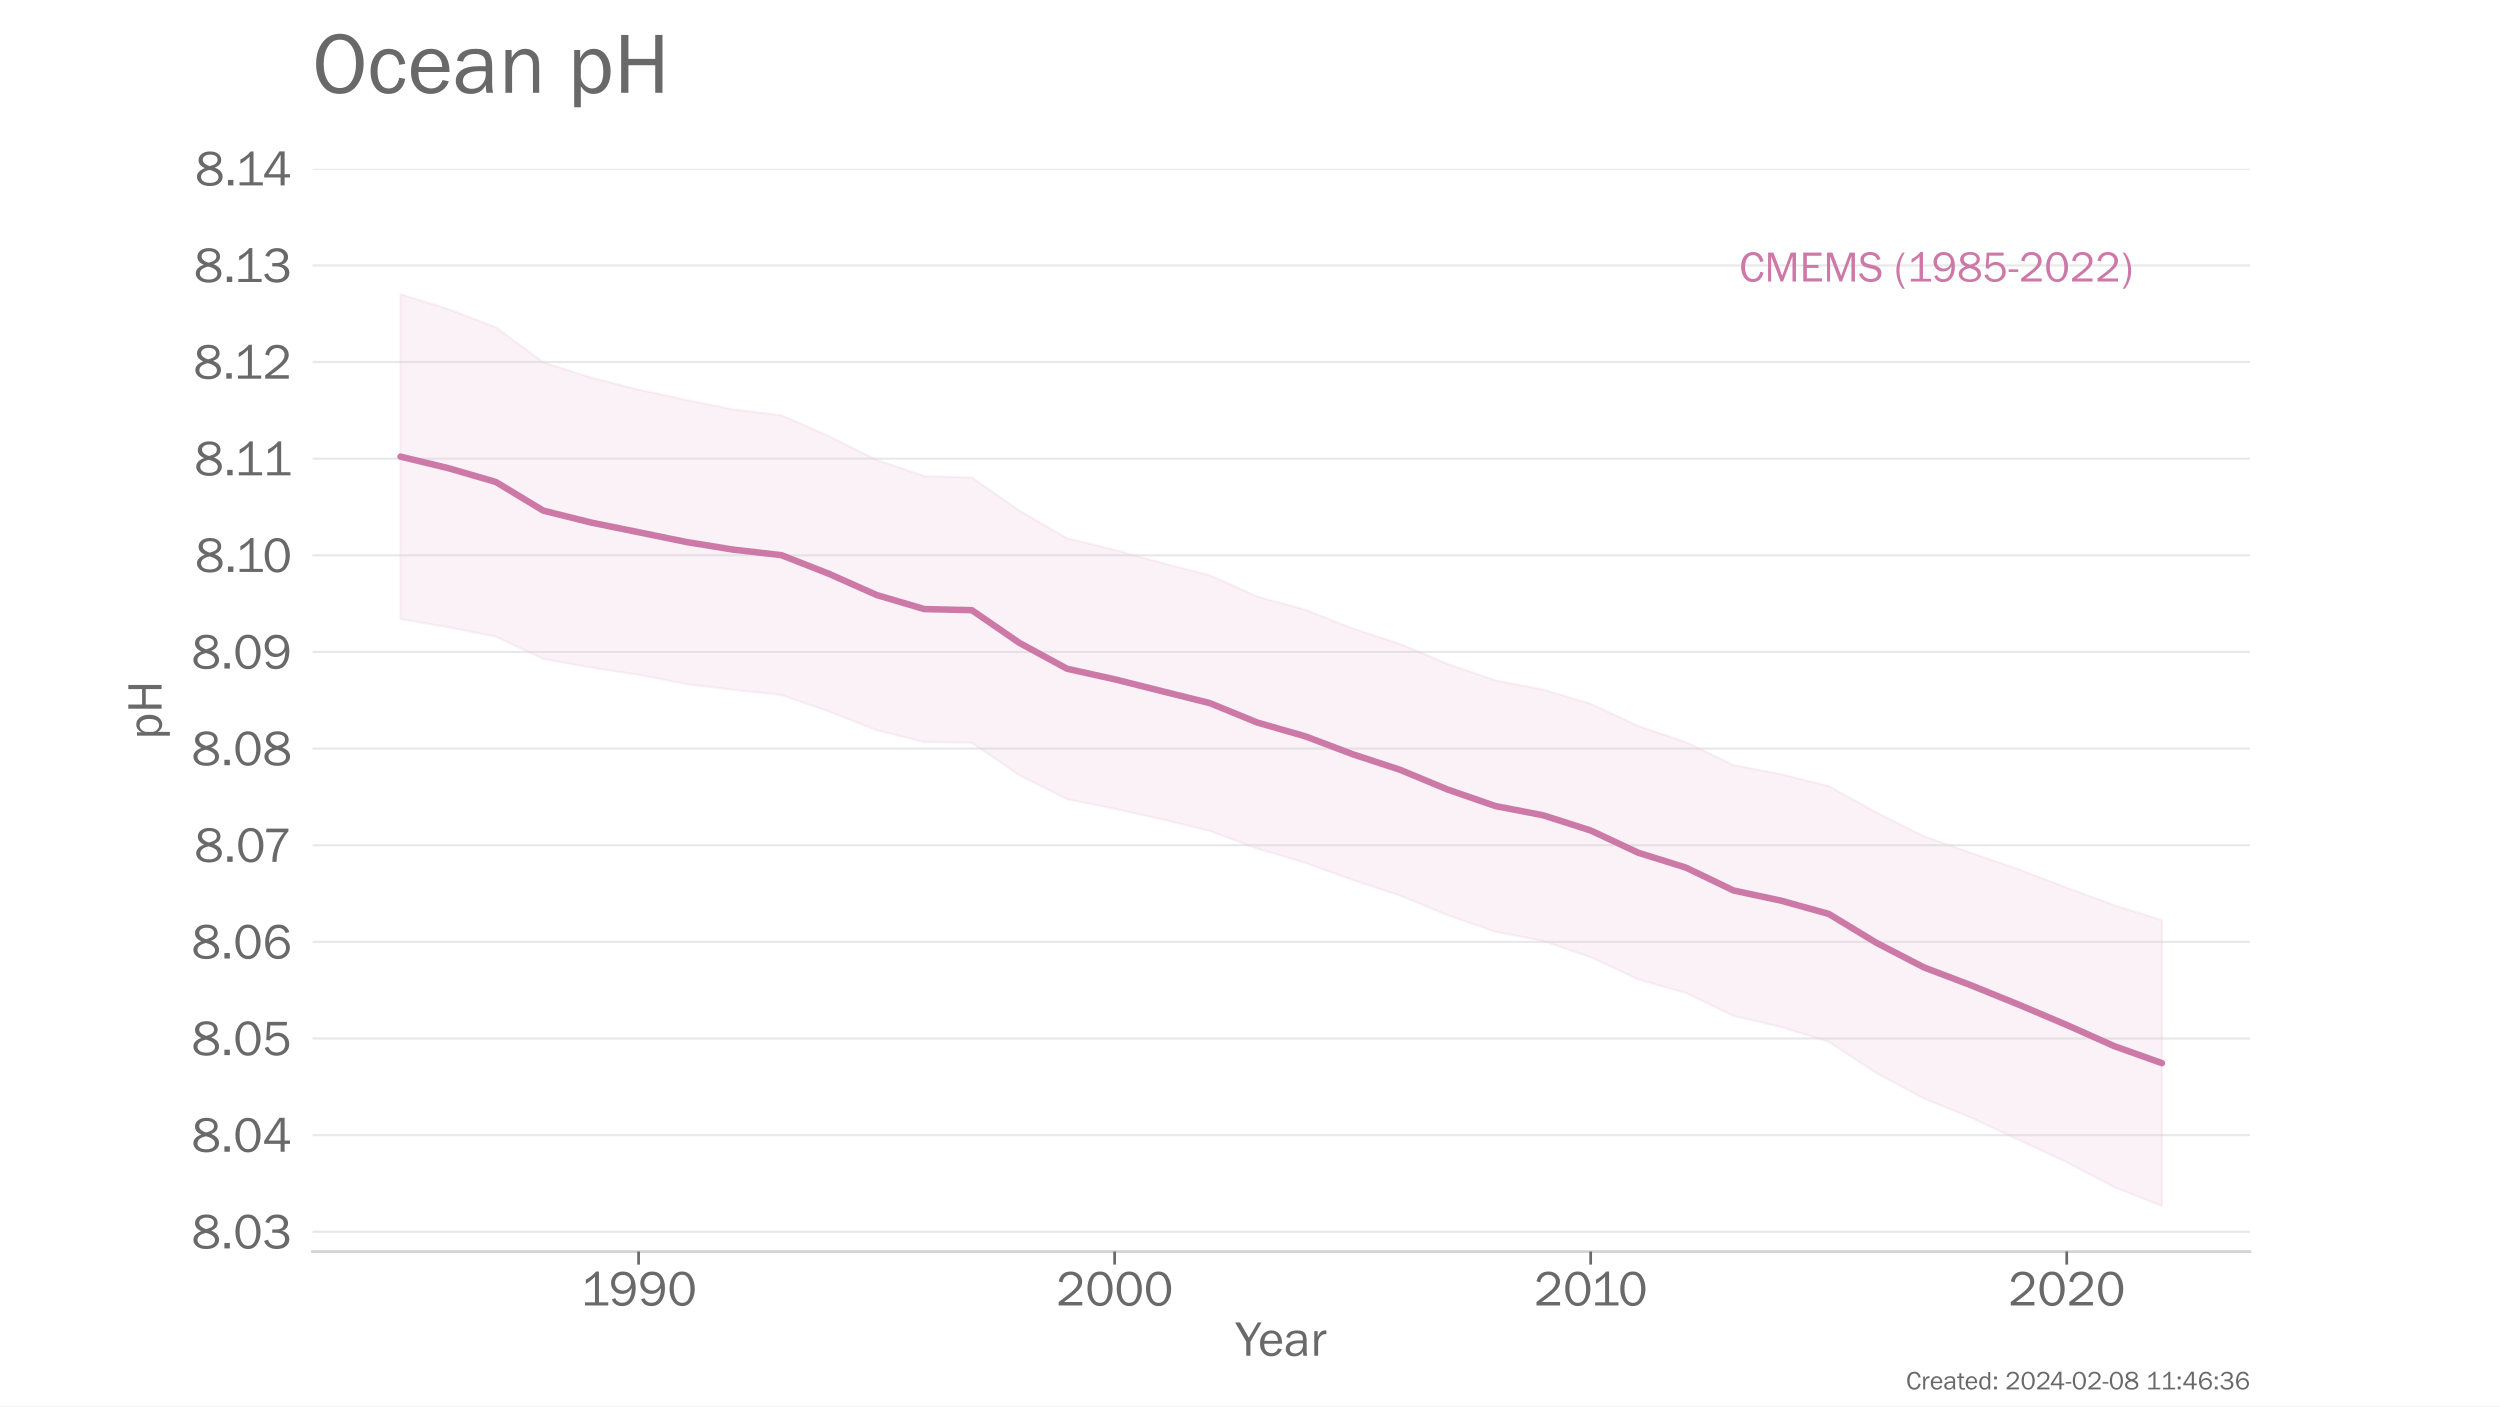
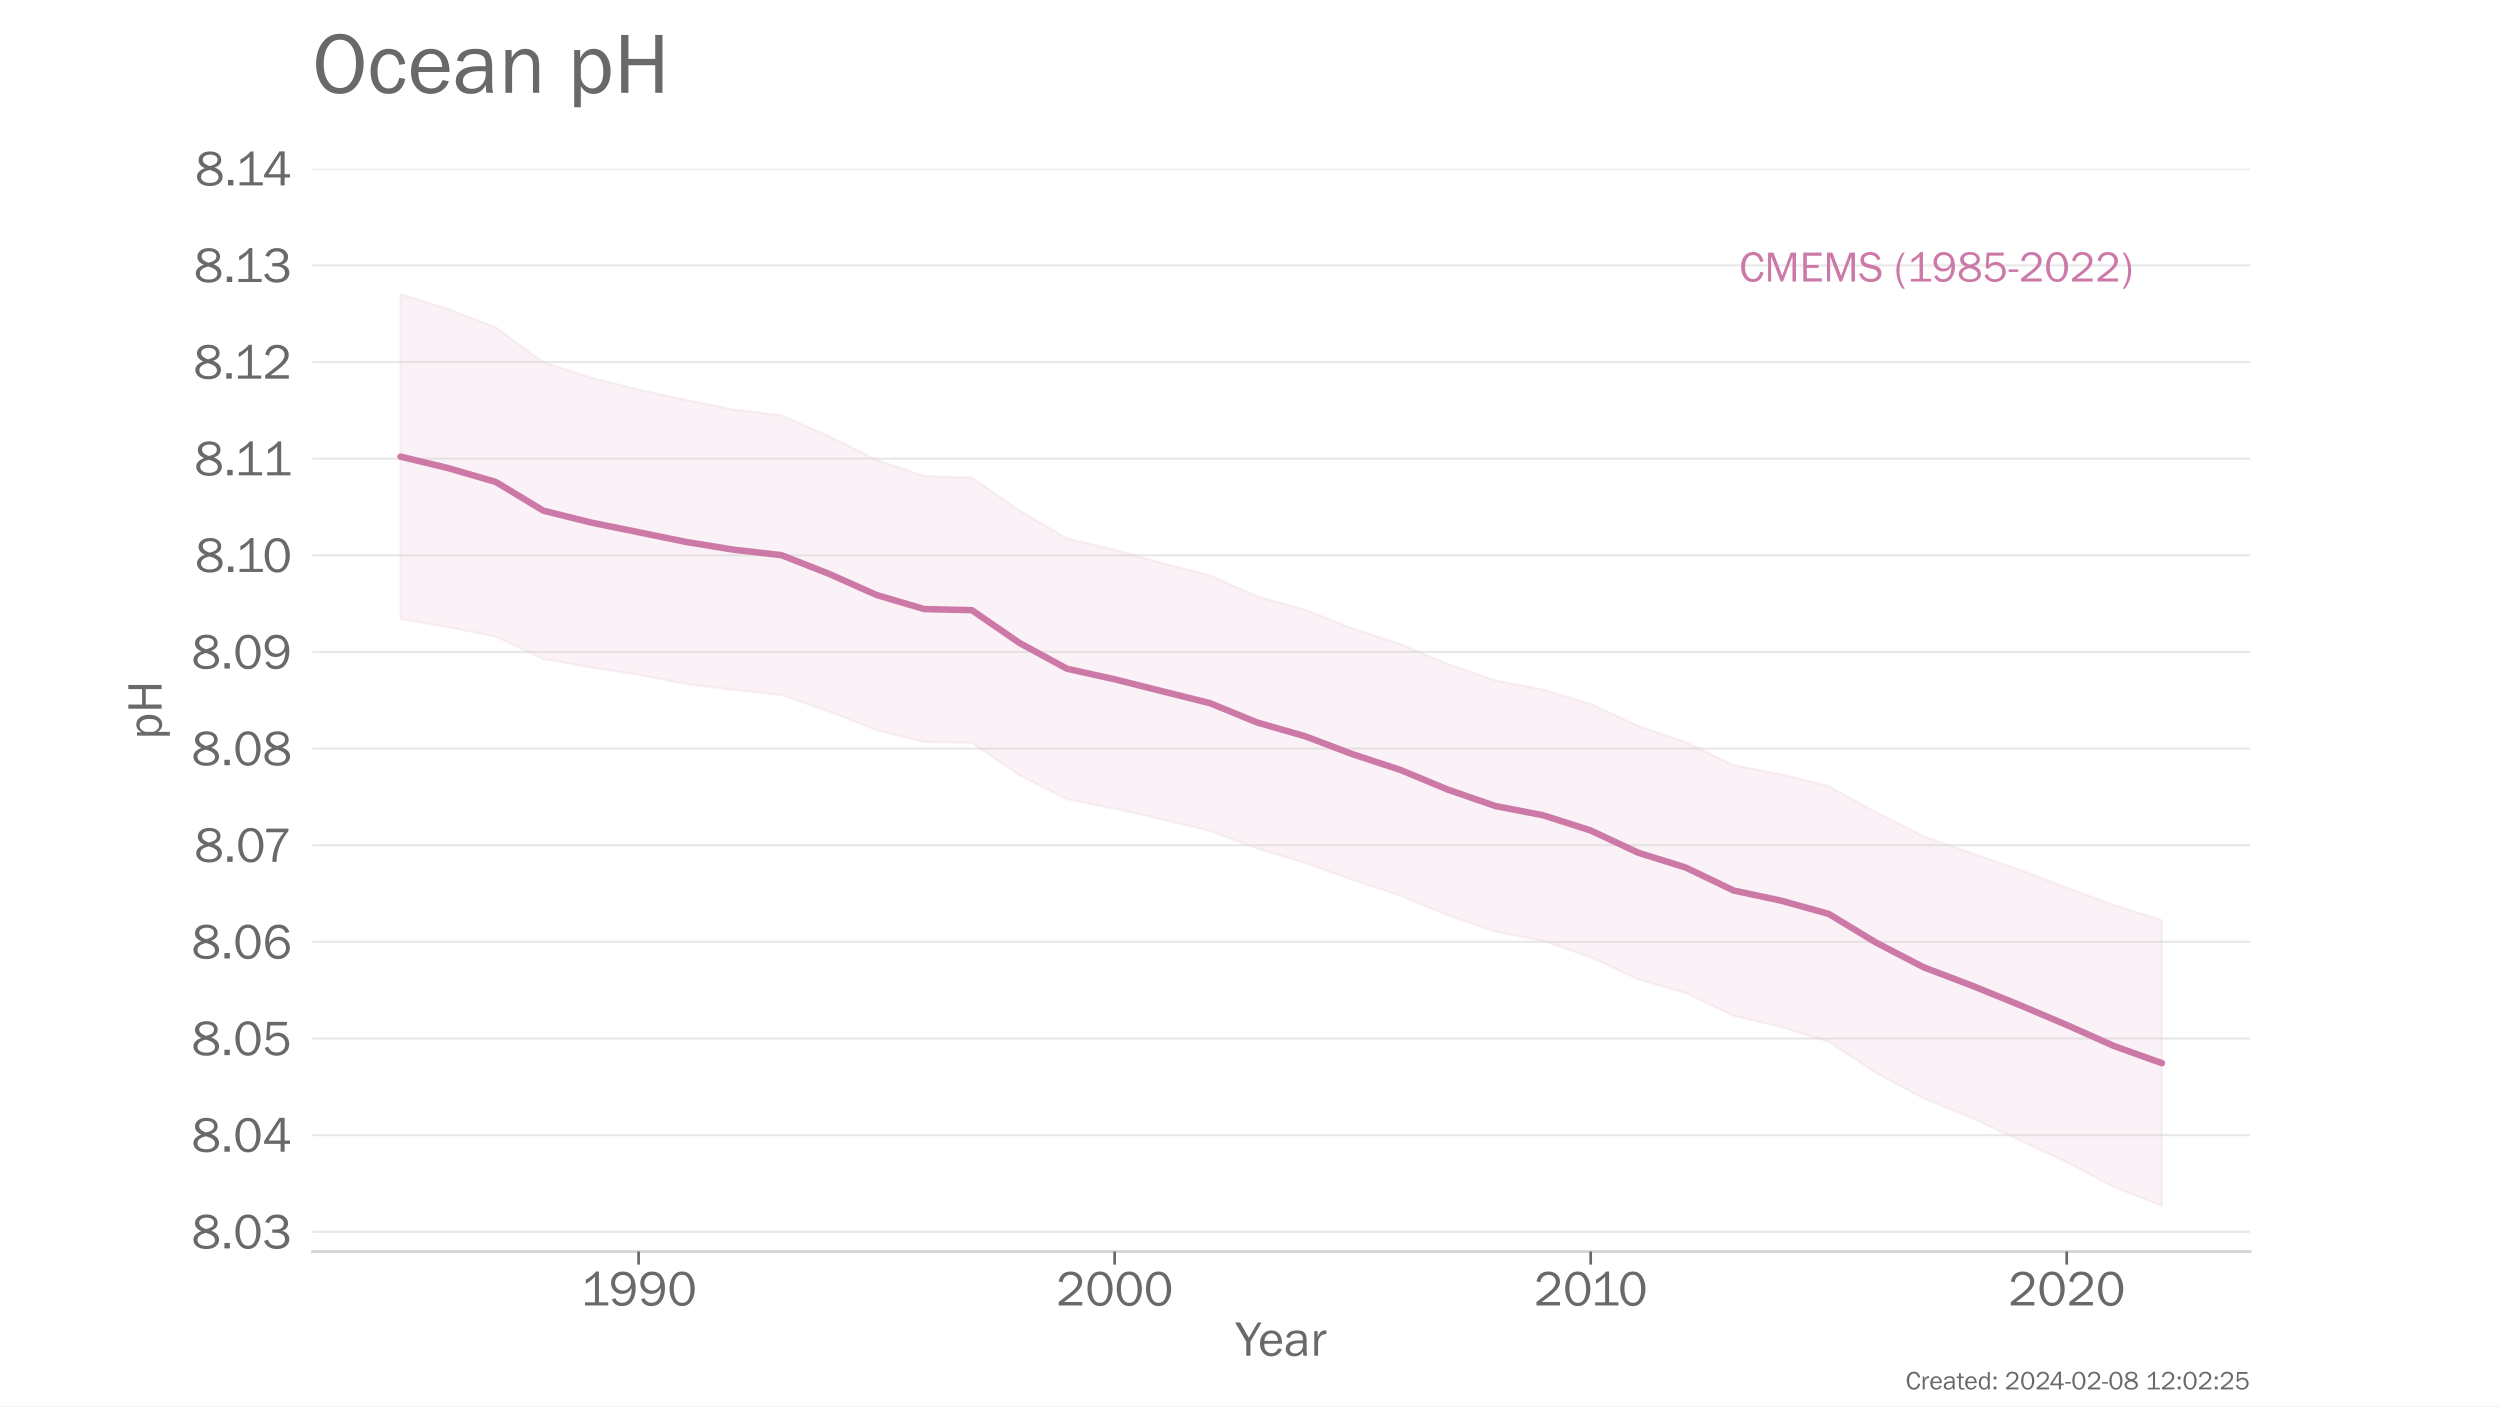
<svg xmlns="http://www.w3.org/2000/svg" xmlns:xlink="http://www.w3.org/1999/xlink" height="648pt" version="1.1" viewBox="0 0 1152 648" width="1152pt">
  <defs>
    <style type="text/css">*{stroke-linecap:butt;stroke-linejoin:round;}</style>
  </defs>
  <g id="figure_1">
    <g id="patch_1">
      <path d="M 0 648  L 1152 648  L 1152 0  L 0 0  z " style="fill:#ffffff;" />
    </g>
    <g id="axes_1">
      <g id="patch_2">
        <path d="M 144 576.72  L 1036.8 576.72  L 1036.8 77.76  L 144 77.76  z " style="fill:none;" />
      </g>
      <g id="PolyCollection_1">
        <defs>
-           <path d="M 184.582 -362.693  L 184.582 -512.468  L 206.518 -505.59  L 228.454 -497.2  L 250.39 -481.033  L 272.326 -474.03  L 294.262 -468.456  L 316.199 -463.726  L 338.135 -459.268  L 360.071 -456.632  L 382.007 -447.012  L 403.943 -436.083  L 425.879 -428.623  L 447.815 -427.968  L 469.751 -412.737  L 491.687 -399.957  L 513.624 -394.634  L 535.56 -388.554  L 557.496 -382.875  L 579.432 -373.111  L 601.368 -367.052  L 623.304 -358.414  L 645.24 -351.218  L 667.176 -342.025  L 689.113 -334.484  L 711.049 -330.232  L 732.985 -323.684  L 754.921 -313.441  L 776.857 -305.994  L 798.793 -295.451  L 820.729 -291.201  L 842.665 -285.787  L 864.601 -273.626  L 886.538 -262.672  L 908.474 -254.907  L 930.41 -247.355  L 952.346 -238.926  L 974.282 -230.919  L 996.218 -223.917  L 996.218 -92.289  L 996.218 -92.289  L 974.282 -100.932  L 952.346 -112.46  L 930.41 -122.615  L 908.474 -132.874  L 886.538 -141.774  L 864.601 -153.531  L 842.665 -167.964  L 820.729 -174.73  L 798.793 -179.882  L 776.857 -190.412  L 754.921 -196.665  L 732.985 -206.925  L 711.049 -214.409  L 689.113 -218.642  L 667.176 -226.253  L 645.24 -235.262  L 623.304 -242.479  L 601.368 -250.421  L 579.432 -256.942  L 557.496 -265.116  L 535.56 -270.376  L 513.624 -275.33  L 491.687 -279.723  L 469.751 -290.751  L 447.815 -305.698  L 425.879 -306.053  L 403.943 -311.546  L 382.007 -320.135  L 360.071 -327.731  L 338.135 -330.116  L 316.199 -332.775  L 294.262 -337.04  L 272.326 -340.41  L 250.39 -344.329  L 228.454 -354.637  L 206.518 -358.979  L 184.582 -362.693  z " id="mb99e632edb" style="stroke:#cc79a7;stroke-opacity:0.1;" />
+           <path d="M 184.582 -362.693  L 184.582 -512.468  L 206.518 -505.59  L 228.454 -497.2  L 250.39 -481.033  L 272.326 -474.03  L 294.262 -468.456  L 316.199 -463.726  L 338.135 -459.268  L 360.071 -456.632  L 382.007 -447.012  L 403.943 -436.083  L 425.879 -428.623  L 447.815 -427.968  L 469.751 -412.737  L 491.687 -399.957  L 513.624 -394.634  L 535.56 -388.554  L 557.496 -382.875  L 579.432 -373.111  L 601.368 -367.052  L 623.304 -358.414  L 645.24 -351.218  L 667.176 -342.025  L 689.113 -334.484  L 711.049 -330.232  L 732.985 -323.684  L 754.921 -313.441  L 776.857 -305.994  L 798.793 -295.451  L 820.729 -291.201  L 842.665 -285.787  L 864.601 -273.626  L 886.538 -262.672  L 908.474 -254.907  L 930.41 -247.355  L 952.346 -238.926  L 974.282 -230.919  L 996.218 -223.917  L 996.218 -92.289  L 996.218 -92.289  L 974.282 -100.932  L 952.346 -112.46  L 930.41 -122.615  L 908.474 -132.874  L 886.538 -141.774  L 864.601 -153.531  L 842.665 -167.964  L 820.729 -174.73  L 798.793 -179.882  L 776.857 -190.412  L 754.921 -196.665  L 732.985 -206.925  L 711.049 -214.409  L 689.113 -218.642  L 667.176 -226.253  L 645.24 -235.262  L 623.304 -242.479  L 601.368 -250.421  L 579.432 -256.942  L 557.496 -265.116  L 535.56 -270.376  L 513.624 -275.33  L 491.687 -279.723  L 469.751 -290.751  L 447.815 -305.698  L 425.879 -306.053  L 403.943 -311.546  L 382.007 -320.135  L 360.071 -327.731  L 338.135 -330.116  L 316.199 -332.775  L 294.262 -337.04  L 272.326 -340.41  L 250.39 -344.329  L 228.454 -354.637  L 206.518 -358.979  L 184.582 -362.693  z " id="m00d83a7797" style="stroke:#cc79a7;stroke-opacity:0.1;" />
        </defs>
-         <g clip-path="url(#p5f7ac66479)">
-           <use style="fill:#cc79a7;fill-opacity:0.1;stroke:#cc79a7;stroke-opacity:0.1;" x="0" xlink:href="#mb99e632edb" y="648" />
+         <g clip-path="url(#p1a1a0c2bd8)">
+           <use style="fill:#cc79a7;fill-opacity:0.1;stroke:#cc79a7;stroke-opacity:0.1;" x="0" xlink:href="#m00d83a7797" y="648" />
        </g>
      </g>
      <g id="patch_3">
        <path d="M 144 576.72  L 1036.8 576.72  " style="fill:none;stroke:#d3d3d3;stroke-linecap:square;stroke-linejoin:miter;stroke-width:1.25;" />
      </g>
      <g id="matplotlib.axis_1">
        <g id="xtick_1">
          <g id="line2d_1">
            <defs>
-               <path d="M 0 0  L 0 6  " id="m92cb3bf84d" style="stroke:#696969;stroke-width:1.25;" />
+               <path d="M 0 0  L 0 6  " id="mcdebf659a7" style="stroke:#696969;stroke-width:1.25;" />
            </defs>
            <g>
-               <use style="fill:#696969;stroke:#696969;stroke-width:1.25;" x="294.262" xlink:href="#m92cb3bf84d" y="576.72" />
+               <use style="fill:#696969;stroke:#696969;stroke-width:1.25;" x="294.262" xlink:href="#mcdebf659a7" y="576.72" />
            </g>
          </g>
          <g id="text_1">
            <g style="fill:#696969;" transform="translate(267.4458 601.5509)scale(0.23 -0.23)">
              <defs>
                <path d="M 55.859 6.203  L 55.859 0  L 9.188 0  L 9.188 6.203  L 29.203 6.203  L 29.203 57.672  Q 20.359 48.438 10.844 43.266  L 10.844 51.656  Q 23.969 58.547 31.203 68.016  L 37.156 68.016  L 37.156 6.203  z " id="FranklinGothic-Book-49" />
                <path d="M 5.719 12.156  L 12.406 14.594  Q 16.547 5.375 26.375 5.375  Q 35.891 5.375 40.703 13.375  Q 45.516 21.391 45.656 35.109  Q 39.109 23.094 25.984 23.094  Q 16.703 23.094 10.406 29.422  Q 4.109 35.75 4.109 45.062  Q 4.109 54.547 10.719 61.281  Q 17.328 68.016 27.594 68.016  Q 40.141 68.016 46.828 59.203  Q 53.516 50.391 53.516 34.969  Q 53.516 18.75 46.438 8.719  Q 39.359 -1.312 26.266 -1.312  Q 10.984 -1.312 5.719 12.156  z M 27.828 29.781  Q 34.719 29.781 39.375 34.594  Q 44.047 39.406 44.047 45.844  Q 44.047 52.094 39.625 56.578  Q 35.203 61.078 27.984 61.078  Q 20.656 61.078 16.406 56.469  Q 12.156 51.859 12.156 45.219  Q 12.156 38.094 16.859 33.938  Q 21.578 29.781 27.828 29.781  z " id="FranklinGothic-Book-57" />
                <path d="M 29.391 -1.312  Q 17.875 -1.312 10.984 8.672  Q 4.109 18.656 4.109 33.453  Q 4.109 48 10.641 58  Q 17.188 68.016 29.156 68.016  Q 41.656 68.016 48.125 57.562  Q 54.594 47.125 54.594 33.062  Q 54.594 19.281 47.953 8.984  Q 41.312 -1.312 29.391 -1.312  z M 29.438 5.219  Q 37.891 5.219 41.938 12.859  Q 46 20.516 46 32.078  Q 46 44.734 41.844 53.125  Q 37.703 61.531 29.047 61.531  Q 20.703 61.531 16.625 53.859  Q 12.547 46.188 12.547 33.688  Q 12.547 20.703 16.844 12.953  Q 21.141 5.219 29.438 5.219  z " id="FranklinGothic-Book-48" />
              </defs>
              <use xlink:href="#FranklinGothic-Book-49" />
              <use x="57.268" xlink:href="#FranklinGothic-Book-57" />
              <use x="115.91" xlink:href="#FranklinGothic-Book-57" />
              <use x="174.553" xlink:href="#FranklinGothic-Book-48" />
            </g>
          </g>
        </g>
        <g id="xtick_2">
          <g id="line2d_2">
            <g>
-               <use style="fill:#696969;stroke:#696969;stroke-width:1.25;" x="513.624" xlink:href="#m92cb3bf84d" y="576.72" />
+               <use style="fill:#696969;stroke:#696969;stroke-width:1.25;" x="513.624" xlink:href="#mcdebf659a7" y="576.72" />
            </g>
          </g>
          <g id="text_2">
            <g style="fill:#696969;" transform="translate(486.6489 601.5509)scale(0.23 -0.23)">
              <defs>
                <path d="M 52.484 6.938  L 52.484 0  L 5.172 0  L 5.172 6.938  Q 33.203 27.938 38.594 34.594  Q 44 41.266 44 47.797  Q 44 53.906 39.453 57.656  Q 34.906 61.422 29 61.422  Q 22.906 61.422 18.219 57.297  Q 13.531 53.172 12.938 46.094  L 5.172 48.438  Q 10.062 68.016 29.109 68.016  Q 39.406 68.016 45.844 62.156  Q 52.297 56.297 52.297 47.859  Q 52.297 42.047 49.234 36.672  Q 46.188 31.297 37.688 23.828  Q 29.203 16.359 15.719 6.938  z " id="FranklinGothic-Book-50" />
              </defs>
              <use xlink:href="#FranklinGothic-Book-50" />
              <use x="58.643" xlink:href="#FranklinGothic-Book-48" />
              <use x="117.285" xlink:href="#FranklinGothic-Book-48" />
              <use x="175.928" xlink:href="#FranklinGothic-Book-48" />
            </g>
          </g>
        </g>
        <g id="xtick_3">
          <g id="line2d_3">
            <g>
-               <use style="fill:#696969;stroke:#696969;stroke-width:1.25;" x="732.985" xlink:href="#m92cb3bf84d" y="576.72" />
+               <use style="fill:#696969;stroke:#696969;stroke-width:1.25;" x="732.985" xlink:href="#mcdebf659a7" y="576.72" />
            </g>
          </g>
          <g id="text_3">
            <g style="fill:#696969;" transform="translate(706.8151 601.5509)scale(0.23 -0.23)">
              <use xlink:href="#FranklinGothic-Book-50" />
              <use x="58.643" xlink:href="#FranklinGothic-Book-48" />
              <use x="113.535" xlink:href="#FranklinGothic-Book-49" />
              <use x="168.928" xlink:href="#FranklinGothic-Book-48" />
            </g>
          </g>
        </g>
        <g id="xtick_4">
          <g id="line2d_4">
            <g>
-               <use style="fill:#696969;stroke:#696969;stroke-width:1.25;" x="952.346" xlink:href="#m92cb3bf84d" y="576.72" />
+               <use style="fill:#696969;stroke:#696969;stroke-width:1.25;" x="952.346" xlink:href="#mcdebf659a7" y="576.72" />
            </g>
          </g>
          <g id="text_4">
            <g style="fill:#696969;" transform="translate(925.3713 601.5509)scale(0.23 -0.23)">
              <use xlink:href="#FranklinGothic-Book-50" />
              <use x="58.643" xlink:href="#FranklinGothic-Book-48" />
              <use x="117.285" xlink:href="#FranklinGothic-Book-50" />
              <use x="175.928" xlink:href="#FranklinGothic-Book-48" />
            </g>
          </g>
        </g>
        <g id="text_5">
          <g style="fill:#696969;" transform="translate(569.3658 624.7128)scale(0.23 -0.23)">
            <defs>
              <path d="M 52 66.656  L 29.688 28.031  L 29.688 0  L 21.344 0  L 21.344 28.031  L -0.984 66.656  L 8.844 66.656  L 26.562 35.984  L 44.391 66.656  z " id="FranklinGothic-Book-89" />
              <path d="M 40.234 14.703  L 47.359 13.234  Q 45.406 6.938 39.734 2.812  Q 34.078 -1.312 26.422 -1.312  Q 16.312 -1.312 10.062 5.781  Q 3.812 12.891 3.812 24.422  Q 3.812 36.188 10.297 43.438  Q 16.797 50.688 26.609 50.688  Q 36.281 50.688 42.156 44  Q 48.047 37.312 48.188 23.969  L 12.359 23.969  Q 12.359 12.797 17.047 8.891  Q 21.734 4.984 26.953 4.984  Q 36.375 4.984 40.234 14.703  z M 39.797 29.688  Q 39.703 33.844 38.422 37.062  Q 37.156 40.281 34.125 42.547  Q 31.109 44.828 26.859 44.828  Q 21.141 44.828 17.156 40.719  Q 13.188 36.625 12.703 29.688  z " id="FranklinGothic-Book-101" />
              <path d="M 46.297 0  L 38.672 0  Q 38.234 2.344 37.797 8.891  Q 32.719 -1.312 20.516 -1.312  Q 12.203 -1.312 7.766 3.078  Q 3.328 7.469 3.328 13.625  Q 3.328 21.094 9.672 25.906  Q 16.016 30.719 31.25 30.719  Q 33.297 30.719 37.797 30.516  Q 37.797 36.375 36.891 38.984  Q 35.984 41.609 33.047 43.172  Q 30.125 44.734 25.344 44.734  Q 13.672 44.734 11.766 35.844  L 4.688 37.062  Q 7.281 50.688 26.469 50.688  Q 36.672 50.688 40.938 46.172  Q 45.219 41.656 45.219 30.516  L 45.219 9.578  Q 45.219 4.344 46.297 0  z M 37.797 24.656  Q 33.109 24.953 30.672 24.953  Q 21.578 24.953 16.547 21.969  Q 11.531 19 11.531 13.281  Q 11.531 9.672 14.234 7.125  Q 16.938 4.594 22.078 4.594  Q 29 4.594 33.469 9.625  Q 37.938 14.656 37.938 21.438  Q 37.938 22.797 37.797 24.656  z " id="FranklinGothic-Book-97" />
              <path d="M 15.328 0  L 7.672 0  L 7.672 49.312  L 14.406 49.312  L 14.406 37.797  Q 17.969 45.953 21.547 48.359  Q 25.141 50.781 28.906 50.781  Q 30.078 50.781 31.938 50.594  L 31.938 43.266  L 30.375 43.266  Q 24.031 43.266 19.828 38.531  Q 15.625 33.797 15.328 26.078  z " id="FranklinGothic-Book-114" />
            </defs>
            <use xlink:href="#FranklinGothic-Book-89" />
            <use x="45.025" xlink:href="#FranklinGothic-Book-101" />
            <use x="97.076" xlink:href="#FranklinGothic-Book-97" />
            <use x="149.957" xlink:href="#FranklinGothic-Book-114" />
          </g>
        </g>
      </g>
      <g id="matplotlib.axis_2">
        <g id="ytick_1">
          <g id="line2d_5">
-             <path clip-path="url(#p5f7ac66479)" d="M 144 567.6  L 1036.8 567.6  " style="fill:none;stroke:#d3d3d3;stroke-linecap:round;stroke-opacity:0.5;" />
+             <path clip-path="url(#p1a1a0c2bd8)" d="M 144 567.6  L 1036.8 567.6  " style="fill:none;stroke:#d3d3d3;stroke-linecap:round;stroke-opacity:0.5;" />
          </g>
          <g id="text_6">
            <g style="fill:#696969;" transform="translate(88.28797 575.265)scale(0.23 -0.23)">
              <defs>
                <path d="M 19.484 34.578  Q 6.844 40.094 6.844 50.594  Q 6.844 58.203 13.141 63.109  Q 19.438 68.016 29.828 68.016  Q 40.094 68.016 46.141 63.297  Q 52.203 58.594 52.203 50.984  Q 52.203 40.375 39.266 35.797  Q 49.703 30.953 52.359 26.453  Q 55.031 21.969 55.031 17.484  Q 55.031 9.469 48.219 4.078  Q 41.406 -1.312 29.734 -1.312  Q 17.281 -1.312 10.438 4.172  Q 3.609 9.672 3.609 17.234  Q 3.609 28.516 19.484 34.578  z M 29.594 38.719  Q 37.984 40.969 41.453 43.891  Q 44.922 46.828 44.922 51.219  Q 44.922 56.344 40.797 59  Q 36.672 61.672 29.938 61.672  Q 23.484 61.672 19.375 58.859  Q 15.281 56.062 15.281 51.312  Q 15.281 46.625 19.844 43.203  Q 24.422 39.797 29.594 38.719  z M 28.656 31.062  Q 11.766 27.047 11.766 16.938  Q 11.766 11.672 16.375 8.328  Q 21 4.984 29.984 4.984  Q 37.594 4.984 42.234 8.25  Q 46.875 11.531 46.875 16.609  Q 46.875 26.312 28.656 31.062  z " id="FranklinGothic-Book-56" />
                <path d="M 17.969 10.938  L 17.969 0  L 7.078 0  L 7.078 10.938  z " id="FranklinGothic-Book-46" />
                <path d="M 19.344 31.344  L 19.344 37.984  L 26.953 37.984  Q 35.297 37.984 38.891 41.406  Q 42.484 44.828 42.484 49.703  Q 42.484 55.078 38.469 58.219  Q 34.469 61.375 28.422 61.375  Q 17.188 61.375 12.891 50.531  L 5.375 52.688  Q 11.812 68.016 29.203 68.016  Q 38.969 68.016 44.969 62.812  Q 50.984 57.625 50.984 50.297  Q 50.984 44.625 47.359 40.406  Q 43.75 36.188 38.094 35.109  Q 44.438 34.188 49 29.781  Q 53.562 25.391 53.562 18.406  Q 53.562 10.062 46.766 4.375  Q 39.984 -1.312 28.172 -1.312  Q 18.797 -1.312 12.125 3.125  Q 5.469 7.562 2.938 14.938  L 10.688 17.531  Q 14.203 5.469 28.031 5.469  Q 37.016 5.469 40.938 9.297  Q 44.875 13.141 44.875 18.453  Q 44.875 24.219 40.156 27.781  Q 35.453 31.344 26.953 31.344  z " id="FranklinGothic-Book-51" />
              </defs>
              <use xlink:href="#FranklinGothic-Book-56" />
              <use x="58.643" xlink:href="#FranklinGothic-Book-46" />
              <use x="83.643" xlink:href="#FranklinGothic-Book-48" />
              <use x="142.285" xlink:href="#FranklinGothic-Book-51" />
            </g>
          </g>
        </g>
        <g id="ytick_2">
          <g id="line2d_6">
-             <path clip-path="url(#p5f7ac66479)" d="M 144 523.069  L 1036.8 523.069  " style="fill:none;stroke:#d3d3d3;stroke-linecap:round;stroke-opacity:0.5;" />
+             <path clip-path="url(#p1a1a0c2bd8)" d="M 144 523.069  L 1036.8 523.069  " style="fill:none;stroke:#d3d3d3;stroke-linecap:round;stroke-opacity:0.5;" />
          </g>
          <g id="text_7">
            <g style="fill:#696969;" transform="translate(88.28797 530.7342)scale(0.23 -0.23)">
              <defs>
                <path d="M 44.094 0  L 36.031 0  L 36.031 15.875  L 3.078 15.875  L 3.078 21.484  L 33.641 68.062  L 44.094 68.062  L 44.094 22.469  L 54.891 22.469  L 54.891 15.875  L 44.094 15.875  z M 36.031 22.469  L 36.031 54  Q 36.031 57.422 36.188 61.375  Q 34.078 57.516 32.562 55.125  L 11.766 22.469  z " id="FranklinGothic-Book-52" />
              </defs>
              <use xlink:href="#FranklinGothic-Book-56" />
              <use x="58.643" xlink:href="#FranklinGothic-Book-46" />
              <use x="83.643" xlink:href="#FranklinGothic-Book-48" />
              <use x="142.285" xlink:href="#FranklinGothic-Book-52" />
            </g>
          </g>
        </g>
        <g id="ytick_3">
          <g id="line2d_7">
-             <path clip-path="url(#p5f7ac66479)" d="M 144 478.538  L 1036.8 478.538  " style="fill:none;stroke:#d3d3d3;stroke-linecap:round;stroke-opacity:0.5;" />
+             <path clip-path="url(#p1a1a0c2bd8)" d="M 144 478.538  L 1036.8 478.538  " style="fill:none;stroke:#d3d3d3;stroke-linecap:round;stroke-opacity:0.5;" />
          </g>
          <g id="text_8">
            <g style="fill:#696969;" transform="translate(88.28797 486.2033)scale(0.23 -0.23)">
              <defs>
                <path d="M 48.875 66.656  L 48.188 59.469  L 15.438 59.469  L 14.016 37.844  Q 21.438 45.125 30.328 45.125  Q 39.703 45.125 46.516 38.625  Q 53.328 32.125 53.328 22.016  Q 53.328 11.766 45.922 5.219  Q 38.531 -1.312 27.828 -1.312  Q 19.438 -1.312 12.891 3.078  Q 6.344 7.469 4.297 14.453  L 11.422 16.891  Q 15.828 5.281 27.938 5.281  Q 35.891 5.281 40.578 9.984  Q 45.266 14.703 45.266 22.016  Q 45.266 29.688 40.625 33.984  Q 35.984 38.281 29.5 38.281  Q 20.016 38.281 13.812 29.203  L 7.234 30.609  L 9.375 66.656  z " id="FranklinGothic-Book-53" />
              </defs>
              <use xlink:href="#FranklinGothic-Book-56" />
              <use x="58.643" xlink:href="#FranklinGothic-Book-46" />
              <use x="83.643" xlink:href="#FranklinGothic-Book-48" />
              <use x="142.285" xlink:href="#FranklinGothic-Book-53" />
            </g>
          </g>
        </g>
        <g id="ytick_4">
          <g id="line2d_8">
-             <path clip-path="url(#p5f7ac66479)" d="M 144 434.007  L 1036.8 434.007  " style="fill:none;stroke:#d3d3d3;stroke-linecap:round;stroke-opacity:0.5;" />
+             <path clip-path="url(#p1a1a0c2bd8)" d="M 144 434.007  L 1036.8 434.007  " style="fill:none;stroke:#d3d3d3;stroke-linecap:round;stroke-opacity:0.5;" />
          </g>
          <g id="text_9">
            <g style="fill:#696969;" transform="translate(88.28797 441.6724)scale(0.23 -0.23)">
              <defs>
                <path d="M 53.562 53.031  L 46.047 50.984  Q 42.188 61.141 31.984 61.141  Q 13.234 61.141 12.797 30.125  Q 15.766 37.016 21.234 40.328  Q 26.703 43.656 32.812 43.656  Q 42.094 43.656 48.359 37.188  Q 54.641 30.719 54.641 21.688  Q 54.641 12.312 47.969 5.5  Q 41.312 -1.312 30.906 -1.312  Q 19.094 -1.312 12.078 7.594  Q 5.078 16.5 5.078 31.844  Q 5.078 46.828 11.688 57.422  Q 18.312 68.016 32.172 68.016  Q 48.141 68.016 53.562 53.031  z M 30.766 5.375  Q 37.844 5.375 42.359 10.031  Q 46.875 14.703 46.875 21.234  Q 46.875 27.688 42.453 32.297  Q 38.031 36.922 31.5 36.922  Q 24.75 36.922 19.719 32.078  Q 14.703 27.25 14.703 20.75  Q 14.703 14.75 19.188 10.062  Q 23.688 5.375 30.766 5.375  z " id="FranklinGothic-Book-54" />
              </defs>
              <use xlink:href="#FranklinGothic-Book-56" />
              <use x="58.643" xlink:href="#FranklinGothic-Book-46" />
              <use x="83.643" xlink:href="#FranklinGothic-Book-48" />
              <use x="142.285" xlink:href="#FranklinGothic-Book-54" />
            </g>
          </g>
        </g>
        <g id="ytick_5">
          <g id="line2d_9">
-             <path clip-path="url(#p5f7ac66479)" d="M 144 389.476  L 1036.8 389.476  " style="fill:none;stroke:#d3d3d3;stroke-linecap:round;stroke-opacity:0.5;" />
+             <path clip-path="url(#p1a1a0c2bd8)" d="M 144 389.476  L 1036.8 389.476  " style="fill:none;stroke:#d3d3d3;stroke-linecap:round;stroke-opacity:0.5;" />
          </g>
          <g id="text_10">
            <g style="fill:#696969;" transform="translate(89.58172 397.1416)scale(0.23 -0.23)">
              <defs>
                <path d="M 28.078 0  L 19.484 0  Q 19.484 16.75 26.312 32.594  Q 33.156 48.438 43.062 59.328  L 6.891 59.328  L 7.719 66.656  L 51.766 66.656  L 51.766 61.672  Q 39.844 47.312 33.938 31.781  Q 28.031 16.266 28.031 2.297  Q 28.031 1.516 28.078 0  z " id="FranklinGothic-Book-55" />
              </defs>
              <use xlink:href="#FranklinGothic-Book-56" />
              <use x="58.643" xlink:href="#FranklinGothic-Book-46" />
              <use x="83.643" xlink:href="#FranklinGothic-Book-48" />
              <use x="136.66" xlink:href="#FranklinGothic-Book-55" />
            </g>
          </g>
        </g>
        <g id="ytick_6">
          <g id="line2d_10">
-             <path clip-path="url(#p5f7ac66479)" d="M 144 344.945  L 1036.8 344.945  " style="fill:none;stroke:#d3d3d3;stroke-linecap:round;stroke-opacity:0.5;" />
+             <path clip-path="url(#p1a1a0c2bd8)" d="M 144 344.945  L 1036.8 344.945  " style="fill:none;stroke:#d3d3d3;stroke-linecap:round;stroke-opacity:0.5;" />
          </g>
          <g id="text_11">
            <g style="fill:#696969;" transform="translate(88.28797 352.6107)scale(0.23 -0.23)">
              <use xlink:href="#FranklinGothic-Book-56" />
              <use x="58.643" xlink:href="#FranklinGothic-Book-46" />
              <use x="83.643" xlink:href="#FranklinGothic-Book-48" />
              <use x="142.285" xlink:href="#FranklinGothic-Book-56" />
            </g>
          </g>
        </g>
        <g id="ytick_7">
          <g id="line2d_11">
-             <path clip-path="url(#p5f7ac66479)" d="M 144 300.414  L 1036.8 300.414  " style="fill:none;stroke:#d3d3d3;stroke-linecap:round;stroke-opacity:0.5;" />
+             <path clip-path="url(#p1a1a0c2bd8)" d="M 144 300.414  L 1036.8 300.414  " style="fill:none;stroke:#d3d3d3;stroke-linecap:round;stroke-opacity:0.5;" />
          </g>
          <g id="text_12">
            <g style="fill:#696969;" transform="translate(88.28797 308.0798)scale(0.23 -0.23)">
              <use xlink:href="#FranklinGothic-Book-56" />
              <use x="58.643" xlink:href="#FranklinGothic-Book-46" />
              <use x="83.643" xlink:href="#FranklinGothic-Book-48" />
              <use x="142.285" xlink:href="#FranklinGothic-Book-57" />
            </g>
          </g>
        </g>
        <g id="ytick_8">
          <g id="line2d_12">
-             <path clip-path="url(#p5f7ac66479)" d="M 144 255.883  L 1036.8 255.883  " style="fill:none;stroke:#d3d3d3;stroke-linecap:round;stroke-opacity:0.5;" />
+             <path clip-path="url(#p1a1a0c2bd8)" d="M 144 255.883  L 1036.8 255.883  " style="fill:none;stroke:#d3d3d3;stroke-linecap:round;stroke-opacity:0.5;" />
          </g>
          <g id="text_13">
            <g style="fill:#696969;" transform="translate(89.92672 263.5489)scale(0.23 -0.23)">
              <use xlink:href="#FranklinGothic-Book-56" />
              <use x="58.643" xlink:href="#FranklinGothic-Book-46" />
              <use x="79.768" xlink:href="#FranklinGothic-Book-49" />
              <use x="135.16" xlink:href="#FranklinGothic-Book-48" />
            </g>
          </g>
        </g>
        <g id="ytick_9">
          <g id="line2d_13">
-             <path clip-path="url(#p5f7ac66479)" d="M 144 211.353  L 1036.8 211.353  " style="fill:none;stroke:#d3d3d3;stroke-linecap:round;stroke-opacity:0.5;" />
+             <path clip-path="url(#p1a1a0c2bd8)" d="M 144 211.353  L 1036.8 211.353  " style="fill:none;stroke:#d3d3d3;stroke-linecap:round;stroke-opacity:0.5;" />
          </g>
          <g id="text_14">
            <g style="fill:#696969;" transform="translate(89.58172 219.0181)scale(0.23 -0.23)">
              <use xlink:href="#FranklinGothic-Book-56" />
              <use x="58.643" xlink:href="#FranklinGothic-Book-46" />
              <use x="79.768" xlink:href="#FranklinGothic-Book-49" />
              <use x="136.66" xlink:href="#FranklinGothic-Book-49" />
            </g>
          </g>
        </g>
        <g id="ytick_10">
          <g id="line2d_14">
-             <path clip-path="url(#p5f7ac66479)" d="M 144 166.822  L 1036.8 166.822  " style="fill:none;stroke:#d3d3d3;stroke-linecap:round;stroke-opacity:0.5;" />
+             <path clip-path="url(#p1a1a0c2bd8)" d="M 144 166.822  L 1036.8 166.822  " style="fill:none;stroke:#d3d3d3;stroke-linecap:round;stroke-opacity:0.5;" />
          </g>
          <g id="text_15">
            <g style="fill:#696969;" transform="translate(89.17922 174.4872)scale(0.23 -0.23)">
              <use xlink:href="#FranklinGothic-Book-56" />
              <use x="58.643" xlink:href="#FranklinGothic-Book-46" />
              <use x="79.768" xlink:href="#FranklinGothic-Book-49" />
              <use x="138.41" xlink:href="#FranklinGothic-Book-50" />
            </g>
          </g>
        </g>
        <g id="ytick_11">
          <g id="line2d_15">
-             <path clip-path="url(#p5f7ac66479)" d="M 144 122.291  L 1036.8 122.291  " style="fill:none;stroke:#d3d3d3;stroke-linecap:round;stroke-opacity:0.5;" />
+             <path clip-path="url(#p1a1a0c2bd8)" d="M 144 122.291  L 1036.8 122.291  " style="fill:none;stroke:#d3d3d3;stroke-linecap:round;stroke-opacity:0.5;" />
          </g>
          <g id="text_16">
            <g style="fill:#696969;" transform="translate(89.38047 129.9563)scale(0.23 -0.23)">
              <use xlink:href="#FranklinGothic-Book-56" />
              <use x="58.643" xlink:href="#FranklinGothic-Book-46" />
              <use x="79.768" xlink:href="#FranklinGothic-Book-49" />
              <use x="137.535" xlink:href="#FranklinGothic-Book-51" />
            </g>
          </g>
        </g>
        <g id="ytick_12">
          <g id="line2d_16">
-             <path clip-path="url(#p5f7ac66479)" d="M 144 77.76  L 1036.8 77.76  " style="fill:none;stroke:#d3d3d3;stroke-linecap:round;stroke-opacity:0.5;" />
+             <path clip-path="url(#p1a1a0c2bd8)" d="M 144 77.76  L 1036.8 77.76  " style="fill:none;stroke:#d3d3d3;stroke-linecap:round;stroke-opacity:0.5;" />
          </g>
          <g id="text_17">
            <g style="fill:#696969;" transform="translate(89.92672 85.42547)scale(0.23 -0.23)">
              <use xlink:href="#FranklinGothic-Book-56" />
              <use x="58.643" xlink:href="#FranklinGothic-Book-46" />
              <use x="79.768" xlink:href="#FranklinGothic-Book-49" />
              <use x="135.16" xlink:href="#FranklinGothic-Book-52" />
            </g>
          </g>
        </g>
        <g id="text_18">
          <g style="fill:#696969;" transform="translate(74.45703 340.7741)rotate(-90)scale(0.23 -0.23)">
            <defs>
              <path d="M 15.328 -16.656  L 7.672 -16.656  L 7.672 49.312  L 14.547 49.312  L 14.547 39.75  Q 19.781 50.688 30.125 50.688  Q 38.875 50.688 44.234 43.375  Q 49.609 36.078 49.609 24.906  Q 49.609 12.844 44.094 5.766  Q 38.578 -1.312 29.938 -1.312  Q 20.656 -1.312 15.328 7.516  z M 15.328 31.781  L 15.328 17.922  Q 16.062 12.312 20.062 8.641  Q 24.078 4.984 28.422 4.984  Q 33.453 4.984 37.328 9.375  Q 41.219 13.766 41.219 24.562  Q 41.219 33.891 37.703 38.938  Q 34.188 44 28.375 44  Q 23.781 44 20.141 40.422  Q 16.5 36.859 15.328 31.781  z " id="FranklinGothic-Book-112" />
              <path d="M 55.953 0  L 47.609 0  L 47.609 31.734  L 16.703 31.734  L 16.703 0  L 8.344 0  L 8.344 66.656  L 16.703 66.656  L 16.703 39.062  L 47.609 39.062  L 47.609 66.656  L 55.953 66.656  z " id="FranklinGothic-Book-72" />
            </defs>
            <use xlink:href="#FranklinGothic-Book-112" />
            <use x="53.418" xlink:href="#FranklinGothic-Book-72" />
          </g>
        </g>
      </g>
      <g id="text_19">
        <g style="fill:#696969;" transform="translate(144 42.76)scale(0.4 -0.4)">
          <defs>
            <path d="M 31.344 -1.312  Q 18.5 -1.312 11.328 8.672  Q 4.156 18.656 4.156 33.156  Q 4.156 48.297 11.672 58.156  Q 19.188 68.016 31.594 68.016  Q 43.953 68.016 51.422 58.328  Q 58.891 48.641 58.891 33.891  Q 58.891 19.734 51.641 9.203  Q 44.391 -1.312 31.344 -1.312  z M 31.547 5.469  Q 40.281 5.469 45.203 13.422  Q 50.141 21.391 50.141 33.938  Q 50.141 46.828 45.031 54  Q 39.938 61.188 31.5 61.188  Q 22.953 61.188 17.922 53.422  Q 12.891 45.656 12.891 33.109  Q 12.891 20.844 17.969 13.156  Q 23.047 5.469 31.547 5.469  z " id="FranklinGothic-Book-79" />
            <path d="M 36.812 17.281  L 43.75 16.062  Q 42.281 7.906 37.25 3.297  Q 32.234 -1.312 24.703 -1.312  Q 14.5 -1.312 9.156 6.203  Q 3.812 13.719 3.812 24.562  Q 3.812 35.797 9.453 43.234  Q 15.094 50.688 24.812 50.688  Q 32.859 50.688 37.719 45.875  Q 42.578 41.062 43.75 33.453  L 36.812 32.125  Q 34.859 44.344 25 44.344  Q 18.656 44.344 15.234 38.938  Q 11.812 33.547 11.812 24.953  Q 11.812 15.484 15.203 10.234  Q 18.609 4.984 24.75 4.984  Q 34.281 4.984 36.812 17.281  z " id="FranklinGothic-Book-99" />
            <path d="M 46.531 0  L 39.359 0  L 39.359 31.688  Q 39.359 38.531 36.375 41.312  Q 33.406 44.094 29.156 44.094  Q 23.297 44.094 19.312 39.406  Q 15.328 34.719 15.328 27.047  L 15.328 0  L 7.672 0  L 7.672 49.312  L 14.797 49.312  L 14.797 40.234  Q 20.797 50.688 30.375 50.688  Q 35.891 50.688 39.766 47.828  Q 43.656 44.969 45.094 41.406  Q 46.531 37.844 46.531 28.516  z " id="FranklinGothic-Book-110" />
            <path id="FranklinGothic-Book-32" />
          </defs>
          <use xlink:href="#FranklinGothic-Book-79" />
          <use x="63.086" xlink:href="#FranklinGothic-Book-99" />
          <use x="109.668" xlink:href="#FranklinGothic-Book-101" />
          <use x="161.719" xlink:href="#FranklinGothic-Book-97" />
          <use x="214.6" xlink:href="#FranklinGothic-Book-110" />
          <use x="268.799" xlink:href="#FranklinGothic-Book-32" />
          <use x="293.799" xlink:href="#FranklinGothic-Book-112" />
          <use x="347.217" xlink:href="#FranklinGothic-Book-72" />
        </g>
      </g>
      <g id="legend_1">
        <g id="line2d_17" />
        <g id="text_20">
          <g style="fill:#cc79a7;" transform="translate(801.4755 129.7184)scale(0.2 -0.2)">
            <defs>
              <path d="M 48.297 22.406  L 55.906 20.703  Q 50.438 -1.312 31.203 -1.312  Q 18.562 -1.312 11.359 8.891  Q 4.156 19.094 4.156 33.984  Q 4.156 49.359 11.672 58.688  Q 19.188 68.016 31.844 68.016  Q 50.594 68.016 55.906 46.578  L 48.047 45.016  Q 43.75 60.938 31.781 60.938  Q 22.953 60.938 18.094 53.531  Q 13.234 46.141 13.234 32.766  Q 13.234 20.516 18.203 13.109  Q 23.188 5.719 31.391 5.719  Q 44.141 5.719 48.297 22.406  z " id="FranklinGothic-Book-67" />
              <path d="M 72.703 0  L 64.594 0  L 64.594 58.203  L 42.922 0  L 37.25 0  L 15.438 58.203  L 15.438 0  L 8.344 0  L 8.344 66.656  L 20.75 66.656  L 40.828 13.328  L 60.5 66.656  L 72.703 66.656  z " id="FranklinGothic-Book-77" />
              <path d="M 51.469 7.328  L 51.469 0  L 8.344 0  L 8.344 66.656  L 50.531 66.656  L 50.531 59.328  L 16.703 59.328  L 16.703 38.141  L 43.562 38.141  L 43.562 31.344  L 16.703 31.344  L 16.703 7.328  z " id="FranklinGothic-Book-69" />
              <path d="M 1.031 17.719  L 8.547 19.438  Q 13.094 5.812 28.219 5.812  Q 36.141 5.812 40.141 9.156  Q 44.141 12.5 44.141 18.109  Q 44.141 22.359 41.078 24.953  Q 38.031 27.547 34.031 28.516  L 20.703 31.844  Q 15.531 33.156 12.234 35.031  Q 8.938 36.922 6.641 40.828  Q 4.344 44.734 4.344 49.75  Q 4.344 58.109 10.641 63.062  Q 16.938 68.016 26.812 68.016  Q 44.969 68.016 50.688 51.562  L 43.109 49.312  Q 41.797 55.172 36.906 58.172  Q 32.031 61.188 26.516 61.188  Q 21.047 61.188 16.766 58.297  Q 12.5 55.422 12.5 50.141  Q 12.5 42.781 23.344 40.188  L 35.797 37.203  Q 52.875 33.109 52.875 18.797  Q 52.875 10.156 46.453 4.422  Q 40.047 -1.312 28.375 -1.312  Q 7.672 -1.312 1.031 17.719  z " id="FranklinGothic-Book-83" />
              <path d="M 24.703 -16.656  L 19.578 -16.656  Q 5.219 2.203 5.219 25.094  Q 5.219 46.969 19.578 66.656  L 24.703 66.656  Q 12.359 48.25 12.359 25  Q 12.359 2.828 24.703 -16.656  z " id="FranklinGothic-Book-40" />
              <path d="M 23.531 27.984  L 23.531 22.016  L 1.469 22.016  L 1.469 27.984  z " id="FranklinGothic-Book-45" />
              <path d="M 4.641 66.656  L 9.719 66.656  Q 24.125 47.797 24.125 24.906  Q 24.125 3.031 9.719 -16.656  L 4.641 -16.656  Q 17 1.766 17 25  Q 17 47.172 4.641 66.656  z " id="FranklinGothic-Book-41" />
            </defs>
            <use xlink:href="#FranklinGothic-Book-67" />
            <use x="57.91" xlink:href="#FranklinGothic-Book-77" />
            <use x="138.916" xlink:href="#FranklinGothic-Book-69" />
            <use x="193.701" xlink:href="#FranklinGothic-Book-77" />
            <use x="274.707" xlink:href="#FranklinGothic-Book-83" />
            <use x="331.641" xlink:href="#FranklinGothic-Book-32" />
            <use x="356.641" xlink:href="#FranklinGothic-Book-40" />
            <use x="385.986" xlink:href="#FranklinGothic-Book-49" />
            <use x="443.254" xlink:href="#FranklinGothic-Book-57" />
            <use x="501.896" xlink:href="#FranklinGothic-Book-56" />
            <use x="560.539" xlink:href="#FranklinGothic-Book-53" />
            <use x="619.182" xlink:href="#FranklinGothic-Book-45" />
            <use x="644.182" xlink:href="#FranklinGothic-Book-50" />
            <use x="702.824" xlink:href="#FranklinGothic-Book-48" />
            <use x="761.467" xlink:href="#FranklinGothic-Book-50" />
            <use x="820.109" xlink:href="#FranklinGothic-Book-50" />
            <use x="878.752" xlink:href="#FranklinGothic-Book-41" />
          </g>
        </g>
      </g>
      <g id="line2d_18">
-         <path clip-path="url(#p5f7ac66479)" d="M 184.582 210.42  L 206.518 215.716  L 228.454 222.082  L 250.39 235.319  L 272.326 240.78  L 294.262 245.252  L 316.199 249.749  L 338.135 253.308  L 360.071 255.818  L 382.007 264.426  L 403.943 274.185  L 425.879 280.662  L 447.815 281.167  L 469.751 296.256  L 491.687 308.16  L 513.624 313.018  L 535.56 318.535  L 557.496 324.005  L 579.432 332.974  L 601.368 339.263  L 623.304 347.553  L 645.24 354.76  L 667.176 363.861  L 689.113 371.437  L 711.049 375.68  L 732.985 382.695  L 754.921 392.947  L 776.857 399.797  L 798.793 410.333  L 820.729 415.035  L 842.665 421.125  L 864.601 434.421  L 886.538 445.777  L 908.474 454.109  L 930.41 463.015  L 952.346 472.307  L 974.282 482.075  L 996.218 489.897  " style="fill:none;stroke:#cc79a7;stroke-linecap:round;stroke-width:3;" />
+         <path clip-path="url(#p1a1a0c2bd8)" d="M 184.582 210.42  L 206.518 215.716  L 228.454 222.082  L 250.39 235.319  L 272.326 240.78  L 294.262 245.252  L 316.199 249.749  L 338.135 253.308  L 360.071 255.818  L 382.007 264.426  L 403.943 274.185  L 425.879 280.662  L 447.815 281.167  L 469.751 296.256  L 491.687 308.16  L 513.624 313.018  L 535.56 318.535  L 557.496 324.005  L 579.432 332.974  L 601.368 339.263  L 623.304 347.553  L 645.24 354.76  L 667.176 363.861  L 689.113 371.437  L 711.049 375.68  L 732.985 382.695  L 754.921 392.947  L 776.857 399.797  L 798.793 410.333  L 820.729 415.035  L 842.665 421.125  L 864.601 434.421  L 886.538 445.777  L 908.474 454.109  L 930.41 463.015  L 952.346 472.307  L 974.282 482.075  L 996.218 489.897  " style="fill:none;stroke:#cc79a7;stroke-linecap:round;stroke-width:3;" />
      </g>
    </g>
    <g id="text_21">
      <g id="patch_4">
-         <path d="M 874.374 646.183  L 1040.76 646.183  L 1040.76 628.265  L 874.374 628.265  z " style="fill:#ffffff;stroke:#ffffff;stroke-linejoin:miter;" />
-       </g>
-       <g style="fill:#696969;" transform="translate(878.3344 640.224)scale(0.12 -0.12)">
+         <path d="M 874.164 646.183  L 1040.76 646.183  L 1040.76 628.265  L 874.164 628.265  z " style="fill:#ffffff;stroke:#ffffff;stroke-linejoin:miter;" />
+       </g>
+       <g style="fill:#696969;" transform="translate(878.1244 640.224)scale(0.12 -0.12)">
        <defs>
          <path d="M 30.031 5.281  L 30.031 -0.781  Q 25.984 -1.312 23 -1.312  Q 8.688 -1.312 8.688 13.625  L 8.688 43.312  L -0.047 43.312  L -0.047 49.312  L 8.688 49.312  L 9.031 61.719  L 16.156 62.406  L 16.156 49.312  L 27.203 49.312  L 27.203 43.312  L 16.156 43.312  L 16.156 12.359  Q 16.156 4.734 24.078 4.734  Q 26.703 4.734 30.031 5.281  z " id="FranklinGothic-Book-116" />
          <path d="M 46.188 66.656  L 46.188 0  L 39.203 0  L 39.203 8.453  Q 34.031 -1.312 23.641 -1.312  Q 14.984 -1.312 9.422 5.938  Q 3.859 13.188 3.859 24.266  Q 3.859 35.594 9.375 43.141  Q 14.891 50.688 24.031 50.688  Q 32.906 50.688 38.531 42.578  L 38.531 66.656  z M 38.531 30.281  Q 38.531 36.766 34.562 40.672  Q 30.609 44.578 25.344 44.578  Q 19.625 44.578 15.938 39.5  Q 12.25 34.422 12.25 25.25  Q 12.25 15.328 15.641 10.156  Q 19.047 4.984 24.953 4.984  Q 30.328 4.984 34.422 9.469  Q 38.531 13.969 38.531 20.016  z " id="FranklinGothic-Book-100" />
          <path d="M 17.969 49.312  L 17.969 38.375  L 7.078 38.375  L 7.078 49.312  z M 17.969 10.984  L 17.969 0  L 7.078 0  L 7.078 10.984  z " id="FranklinGothic-Book-58" />
        </defs>
        <use xlink:href="#FranklinGothic-Book-67" />
        <use x="57.91" xlink:href="#FranklinGothic-Book-114" />
        <use x="90.869" xlink:href="#FranklinGothic-Book-101" />
        <use x="142.92" xlink:href="#FranklinGothic-Book-97" />
        <use x="195.801" xlink:href="#FranklinGothic-Book-116" />
        <use x="224.812" xlink:href="#FranklinGothic-Book-101" />
        <use x="276.863" xlink:href="#FranklinGothic-Book-100" />
        <use x="330.721" xlink:href="#FranklinGothic-Book-58" />
        <use x="355.721" xlink:href="#FranklinGothic-Book-32" />
        <use x="380.721" xlink:href="#FranklinGothic-Book-50" />
        <use x="439.363" xlink:href="#FranklinGothic-Book-48" />
        <use x="498.006" xlink:href="#FranklinGothic-Book-50" />
        <use x="552.273" xlink:href="#FranklinGothic-Book-52" />
        <use x="610.916" xlink:href="#FranklinGothic-Book-45" />
        <use x="635.916" xlink:href="#FranklinGothic-Book-48" />
        <use x="694.559" xlink:href="#FranklinGothic-Book-50" />
        <use x="753.201" xlink:href="#FranklinGothic-Book-45" />
        <use x="778.201" xlink:href="#FranklinGothic-Book-48" />
        <use x="836.844" xlink:href="#FranklinGothic-Book-56" />
        <use x="895.486" xlink:href="#FranklinGothic-Book-32" />
        <use x="920.486" xlink:href="#FranklinGothic-Book-49" />
-         <use x="977.379" xlink:href="#FranklinGothic-Book-49" />
-         <use x="1036.021" xlink:href="#FranklinGothic-Book-58" />
-         <use x="1061.021" xlink:href="#FranklinGothic-Book-52" />
-         <use x="1119.664" xlink:href="#FranklinGothic-Book-54" />
-         <use x="1178.307" xlink:href="#FranklinGothic-Book-58" />
-         <use x="1203.307" xlink:href="#FranklinGothic-Book-51" />
-         <use x="1261.949" xlink:href="#FranklinGothic-Book-54" />
+         <use x="979.129" xlink:href="#FranklinGothic-Book-50" />
+         <use x="1037.771" xlink:href="#FranklinGothic-Book-58" />
+         <use x="1062.771" xlink:href="#FranklinGothic-Book-48" />
+         <use x="1121.414" xlink:href="#FranklinGothic-Book-50" />
+         <use x="1180.057" xlink:href="#FranklinGothic-Book-58" />
+         <use x="1205.057" xlink:href="#FranklinGothic-Book-50" />
+         <use x="1263.699" xlink:href="#FranklinGothic-Book-53" />
      </g>
    </g>
  </g>
  <defs>
-     <clipPath id="p5f7ac66479">
+     <clipPath id="p1a1a0c2bd8">
      <rect height="498.96" width="892.8" x="144" y="77.76" />
    </clipPath>
  </defs>
</svg>
